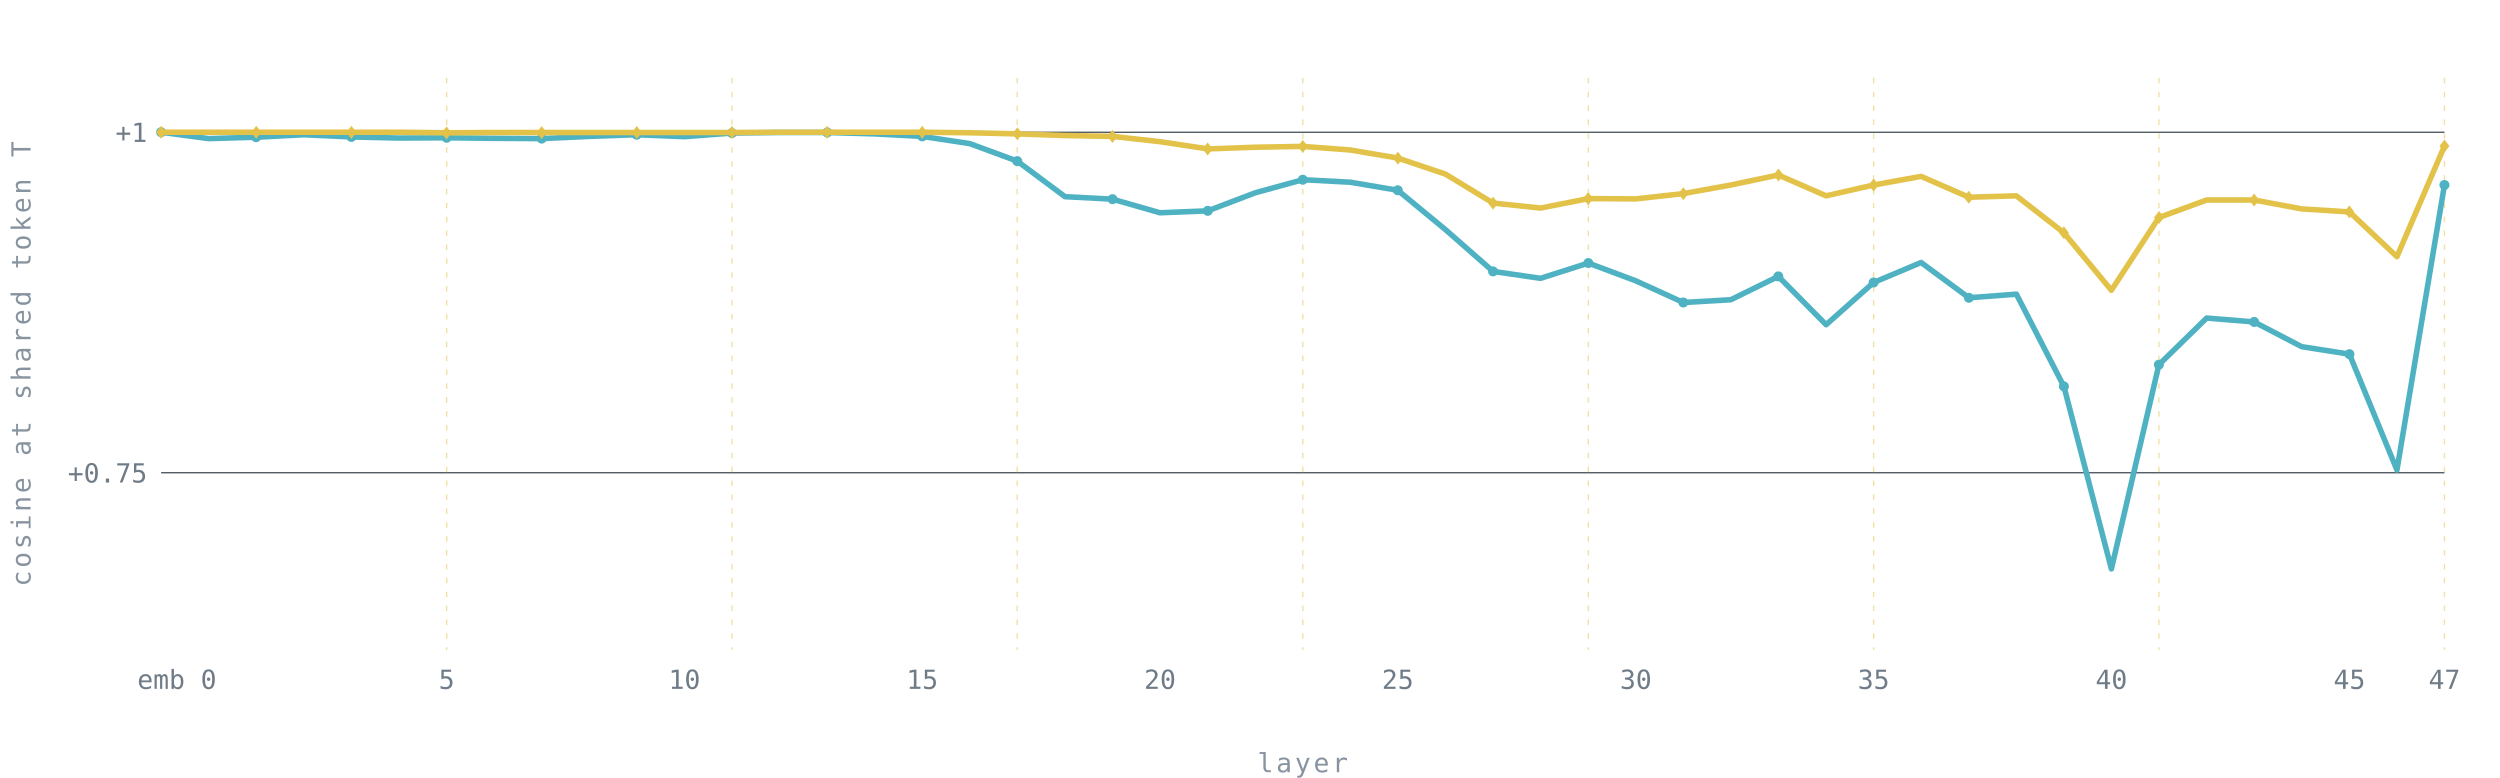
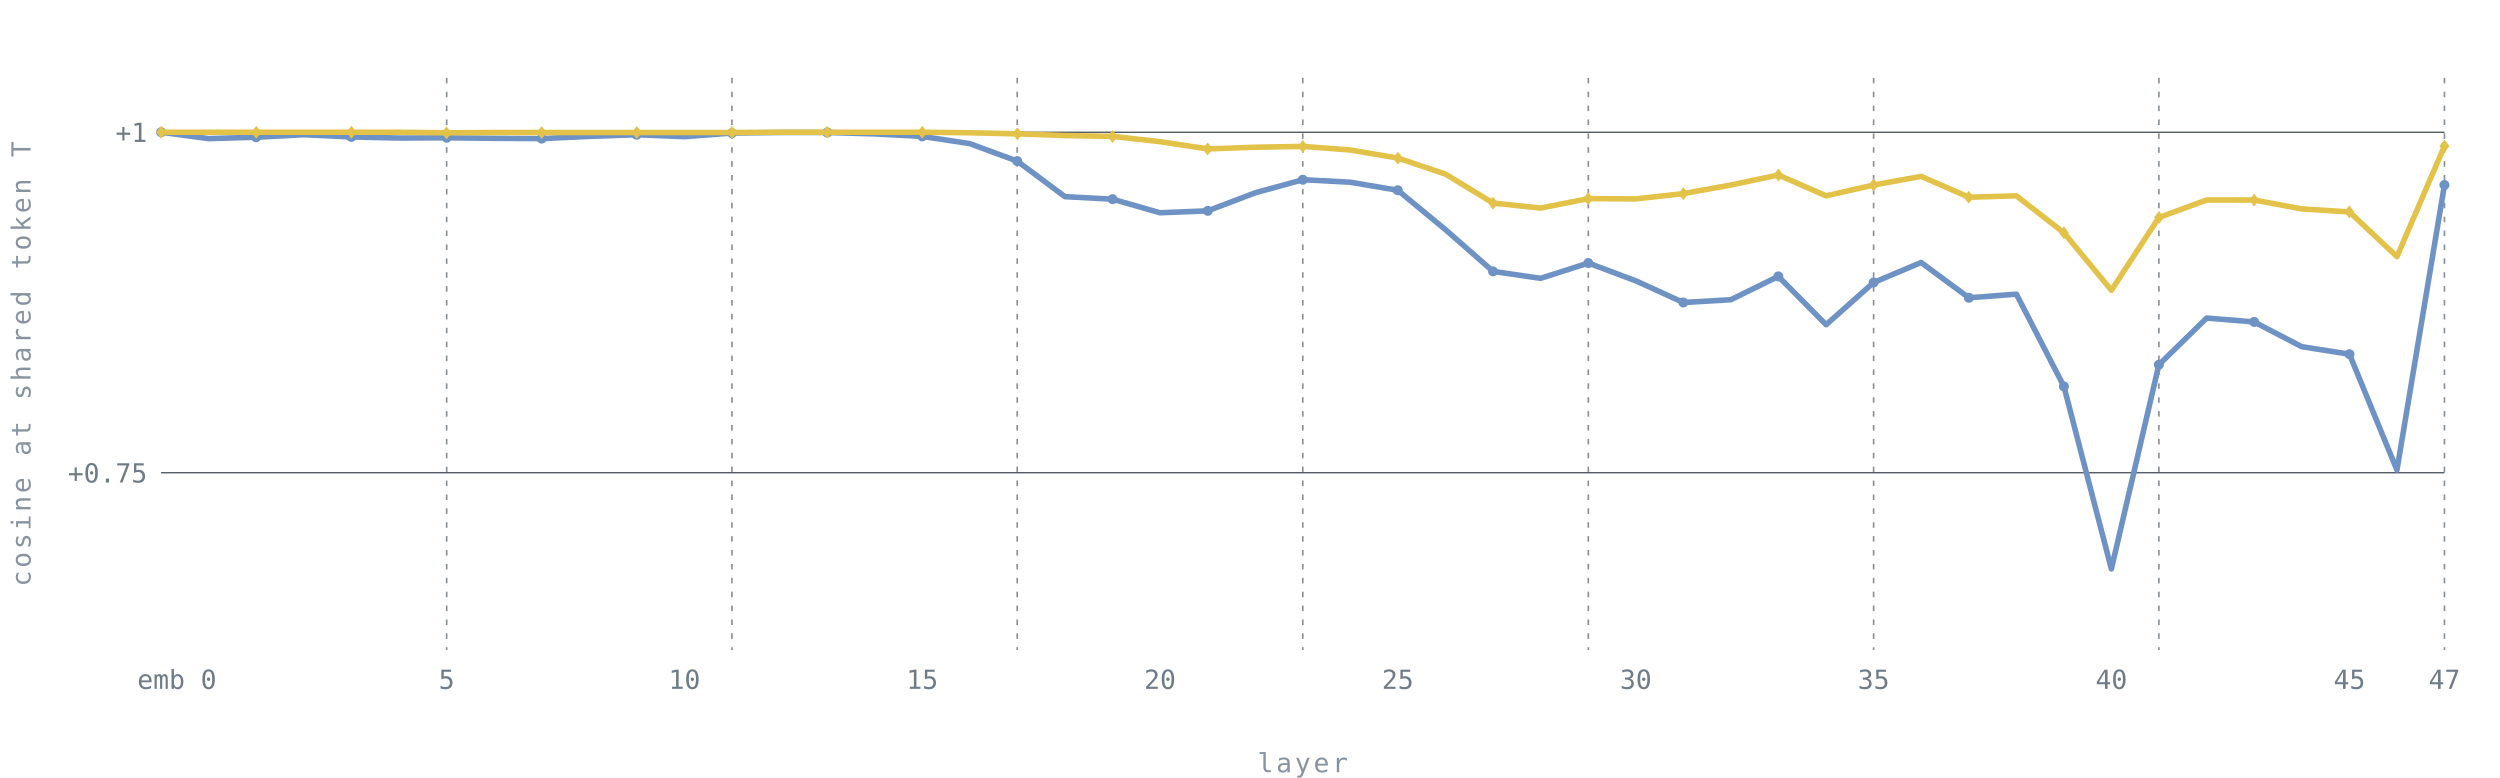
<svg xmlns="http://www.w3.org/2000/svg" id="figStaircase" viewBox="0 0 900 280">
  <line x1="58" x2="880" y1="170.2" y2="170.2" stroke="#27323D" stroke-width="0.4" />
  <text x="53" y="173.7" font-family="JetBrains Mono,monospace" font-size="9.5" fill="#6F7C88" text-anchor="end">+0.75</text>
  <line x1="58" x2="880" y1="47.6" y2="47.6" stroke="#27323D" stroke-width="0.4" />
  <text x="53" y="51.1" font-family="JetBrains Mono,monospace" font-size="9.5" fill="#6F7C88" text-anchor="end">+1</text>
  <text x="11" y="131" font-family="JetBrains Mono,monospace" font-size="9.5" letter-spacing="1" fill="#8893A0" text-anchor="middle" transform="rotate(-90 11 131)">cosine at shared token T</text>
-   <line x1="160.8" x2="160.8" y1="28" y2="234" stroke="#E3C24A" stroke-width="0.5" stroke-dasharray="2 3" opacity="0.5" />
-   <line x1="263.5" x2="263.5" y1="28" y2="234" stroke="#E3C24A" stroke-width="0.5" stroke-dasharray="2 3" opacity="0.5" />
-   <line x1="366.2" x2="366.2" y1="28" y2="234" stroke="#E3C24A" stroke-width="0.5" stroke-dasharray="2 3" opacity="0.5" />
-   <line x1="469.0" x2="469.0" y1="28" y2="234" stroke="#E3C24A" stroke-width="0.5" stroke-dasharray="2 3" opacity="0.5" />
-   <line x1="571.8" x2="571.8" y1="28" y2="234" stroke="#E3C24A" stroke-width="0.5" stroke-dasharray="2 3" opacity="0.5" />
-   <line x1="674.5" x2="674.5" y1="28" y2="234" stroke="#E3C24A" stroke-width="0.5" stroke-dasharray="2 3" opacity="0.5" />
-   <line x1="777.2" x2="777.2" y1="28" y2="234" stroke="#E3C24A" stroke-width="0.5" stroke-dasharray="2 3" opacity="0.5" />
-   <line x1="880.0" x2="880.0" y1="28" y2="234" stroke="#E3C24A" stroke-width="0.5" stroke-dasharray="2 3" opacity="0.5" />
-   <path d="M58.0,47.6 L75.1,49.9 L92.2,49.4 L109.4,48.5 L126.5,49.3 L143.6,49.7 L160.8,49.6 L177.9,49.8 L195.0,49.9 L212.1,49.1 L229.2,48.5 L246.4,49.2 L263.5,47.9 L280.6,47.7 L297.8,47.7 L314.9,48.2 L332.0,49.1 L349.1,51.7 L366.2,58.0 L383.4,70.8 L400.5,71.7 L417.6,76.6 L434.8,75.9 L451.9,69.4 L469.0,64.7 L486.1,65.6 L503.2,68.5 L520.4,82.7 L537.5,97.7 L554.6,100.2 L571.8,94.7 L588.9,101.1 L606.0,108.9 L623.1,107.9 L640.2,99.5 L657.4,116.9 L674.5,101.7 L691.6,94.5 L708.8,107.2 L725.9,105.9 L743.0,139.1 L760.1,204.8 L777.2,131.3 L794.4,114.5 L811.5,115.9 L828.6,124.8 L845.8,127.5 L862.9,169.2 L880.0,66.6" fill="none" stroke="#4FB2C2" stroke-width="2.0" stroke-linejoin="round" />
-   <circle cx="58.0" cy="47.6" r="1.8" fill="#4FB2C2" />
-   <circle cx="92.2" cy="49.4" r="1.8" fill="#4FB2C2" />
-   <circle cx="126.5" cy="49.3" r="1.8" fill="#4FB2C2" />
-   <circle cx="160.8" cy="49.6" r="1.8" fill="#4FB2C2" />
-   <circle cx="195.0" cy="49.9" r="1.8" fill="#4FB2C2" />
-   <circle cx="229.2" cy="48.5" r="1.8" fill="#4FB2C2" />
-   <circle cx="263.5" cy="47.9" r="1.8" fill="#4FB2C2" />
-   <circle cx="297.8" cy="47.7" r="1.8" fill="#4FB2C2" />
-   <circle cx="332.0" cy="49.1" r="1.8" fill="#4FB2C2" />
-   <circle cx="366.2" cy="58.0" r="1.8" fill="#4FB2C2" />
-   <circle cx="400.5" cy="71.7" r="1.8" fill="#4FB2C2" />
-   <circle cx="434.8" cy="75.9" r="1.8" fill="#4FB2C2" />
-   <circle cx="469.0" cy="64.7" r="1.8" fill="#4FB2C2" />
-   <circle cx="503.2" cy="68.5" r="1.8" fill="#4FB2C2" />
-   <circle cx="537.5" cy="97.7" r="1.8" fill="#4FB2C2" />
-   <circle cx="571.8" cy="94.7" r="1.8" fill="#4FB2C2" />
-   <circle cx="606.0" cy="108.9" r="1.8" fill="#4FB2C2" />
-   <circle cx="640.2" cy="99.5" r="1.8" fill="#4FB2C2" />
-   <circle cx="674.5" cy="101.7" r="1.8" fill="#4FB2C2" />
-   <circle cx="708.8" cy="107.2" r="1.8" fill="#4FB2C2" />
-   <circle cx="743.0" cy="139.1" r="1.8" fill="#4FB2C2" />
-   <circle cx="777.2" cy="131.3" r="1.8" fill="#4FB2C2" />
-   <circle cx="811.5" cy="115.9" r="1.8" fill="#4FB2C2" />
-   <circle cx="845.8" cy="127.5" r="1.8" fill="#4FB2C2" />
-   <circle cx="880.0" cy="66.6" r="1.8" fill="#4FB2C2" />
+   <line x1="160.8" x2="160.8" y1="28" y2="234" stroke="#3A4650" stroke-width="0.6" stroke-dasharray="2 3" opacity="0.6" />
+   <line x1="263.5" x2="263.5" y1="28" y2="234" stroke="#3A4650" stroke-width="0.6" stroke-dasharray="2 3" opacity="0.6" />
+   <line x1="366.2" x2="366.2" y1="28" y2="234" stroke="#3A4650" stroke-width="0.6" stroke-dasharray="2 3" opacity="0.6" />
+   <line x1="469.0" x2="469.0" y1="28" y2="234" stroke="#3A4650" stroke-width="0.6" stroke-dasharray="2 3" opacity="0.6" />
+   <line x1="571.8" x2="571.8" y1="28" y2="234" stroke="#3A4650" stroke-width="0.6" stroke-dasharray="2 3" opacity="0.6" />
+   <line x1="674.5" x2="674.5" y1="28" y2="234" stroke="#3A4650" stroke-width="0.6" stroke-dasharray="2 3" opacity="0.6" />
+   <line x1="777.2" x2="777.2" y1="28" y2="234" stroke="#3A4650" stroke-width="0.6" stroke-dasharray="2 3" opacity="0.6" />
+   <line x1="880.0" x2="880.0" y1="28" y2="234" stroke="#3A4650" stroke-width="0.6" stroke-dasharray="2 3" opacity="0.6" />
+   <path d="M58.0,47.6 L75.1,49.9 L92.2,49.4 L109.4,48.5 L126.5,49.3 L143.6,49.7 L160.8,49.6 L177.9,49.8 L195.0,49.9 L212.1,49.1 L229.2,48.5 L246.4,49.2 L263.5,47.9 L280.6,47.7 L297.8,47.7 L314.9,48.2 L332.0,49.1 L349.1,51.7 L366.2,58.0 L383.4,70.8 L400.5,71.7 L417.6,76.6 L434.8,75.9 L451.9,69.4 L469.0,64.7 L486.1,65.6 L503.2,68.5 L520.4,82.7 L537.5,97.7 L554.6,100.2 L571.8,94.7 L588.9,101.1 L606.0,108.9 L623.1,107.9 L640.2,99.5 L657.4,116.9 L674.5,101.7 L691.6,94.5 L708.8,107.2 L725.9,105.9 L743.0,139.1 L760.1,204.8 L777.2,131.3 L794.4,114.5 L811.5,115.9 L828.6,124.8 L845.8,127.5 L862.9,169.2 L880.0,66.6" fill="none" stroke="#6E92C4" stroke-width="2.0" stroke-linejoin="round" />
+   <circle cx="58.0" cy="47.6" r="1.8" fill="#6E92C4" />
+   <circle cx="92.2" cy="49.4" r="1.8" fill="#6E92C4" />
+   <circle cx="126.5" cy="49.3" r="1.8" fill="#6E92C4" />
+   <circle cx="160.8" cy="49.6" r="1.8" fill="#6E92C4" />
+   <circle cx="195.0" cy="49.9" r="1.8" fill="#6E92C4" />
+   <circle cx="229.2" cy="48.5" r="1.8" fill="#6E92C4" />
+   <circle cx="263.5" cy="47.9" r="1.8" fill="#6E92C4" />
+   <circle cx="297.8" cy="47.7" r="1.8" fill="#6E92C4" />
+   <circle cx="332.0" cy="49.1" r="1.8" fill="#6E92C4" />
+   <circle cx="366.2" cy="58.0" r="1.8" fill="#6E92C4" />
+   <circle cx="400.5" cy="71.7" r="1.8" fill="#6E92C4" />
+   <circle cx="434.8" cy="75.9" r="1.8" fill="#6E92C4" />
+   <circle cx="469.0" cy="64.7" r="1.8" fill="#6E92C4" />
+   <circle cx="503.2" cy="68.5" r="1.8" fill="#6E92C4" />
+   <circle cx="537.5" cy="97.7" r="1.8" fill="#6E92C4" />
+   <circle cx="571.8" cy="94.7" r="1.8" fill="#6E92C4" />
+   <circle cx="606.0" cy="108.9" r="1.8" fill="#6E92C4" />
+   <circle cx="640.2" cy="99.5" r="1.8" fill="#6E92C4" />
+   <circle cx="674.5" cy="101.7" r="1.8" fill="#6E92C4" />
+   <circle cx="708.8" cy="107.2" r="1.8" fill="#6E92C4" />
+   <circle cx="743.0" cy="139.1" r="1.8" fill="#6E92C4" />
+   <circle cx="777.2" cy="131.3" r="1.8" fill="#6E92C4" />
+   <circle cx="811.5" cy="115.9" r="1.8" fill="#6E92C4" />
+   <circle cx="845.8" cy="127.5" r="1.8" fill="#6E92C4" />
+   <circle cx="880.0" cy="66.6" r="1.8" fill="#6E92C4" />
  <path d="M58.0,47.6 L75.1,47.6 L92.2,47.6 L109.4,47.6 L126.5,47.6 L143.6,47.6 L160.8,47.8 L177.9,47.7 L195.0,47.7 L212.1,47.7 L229.2,47.7 L246.4,47.7 L263.5,47.7 L280.6,47.6 L297.8,47.6 L314.9,47.6 L332.0,47.6 L349.1,47.8 L366.2,48.2 L383.4,48.8 L400.5,49.1 L417.6,51.0 L434.8,53.6 L451.9,53.0 L469.0,52.7 L486.1,54.0 L503.2,56.9 L520.4,62.7 L537.5,73.1 L554.6,74.9 L571.8,71.5 L588.9,71.6 L606.0,69.7 L623.1,66.6 L640.2,63.0 L657.4,70.5 L674.5,66.6 L691.6,63.5 L708.8,71.0 L725.9,70.5 L743.0,83.8 L760.1,104.5 L777.2,78.3 L794.4,72.0 L811.5,72.0 L828.6,75.2 L845.8,76.3 L862.9,92.4 L880.0,52.6" fill="none" stroke="#E3C24A" stroke-width="2.0" stroke-linejoin="round" />
  <polygon points="58.0,45.279 59.8,47.619 58.0,49.959 56.2,47.619" fill="#E3C24A" />
  <polygon points="92.25,45.285 94.05,47.625 92.25,49.965 90.45,47.625" fill="#E3C24A" />
  <polygon points="126.5,45.296 128.3,47.636 126.5,49.976 124.7,47.636" fill="#E3C24A" />
  <polygon points="160.75,45.502 162.55,47.842 160.75,50.182 158.95,47.842" fill="#E3C24A" />
  <polygon points="195.0,45.379 196.8,47.719 195.0,50.059 193.2,47.719" fill="#E3C24A" />
  <polygon points="229.25,45.356 231.05,47.696 229.25,50.036 227.45,47.696" fill="#E3C24A" />
  <polygon points="263.5,45.313 265.3,47.653 263.5,49.993 261.7,47.653" fill="#E3C24A" />
  <polygon points="297.75,45.283 299.55,47.623 297.75,49.963 295.95,47.623" fill="#E3C24A" />
  <polygon points="332.0,45.287 333.8,47.627 332.0,49.967 330.2,47.627" fill="#E3C24A" />
  <polygon points="366.25,45.823 368.05,48.163 366.25,50.503 364.45,48.163" fill="#E3C24A" />
  <polygon points="400.5,46.772 402.3,49.112 400.5,51.452 398.7,49.112" fill="#E3C24A" />
  <polygon points="434.75,51.288 436.55,53.628 434.75,55.968 432.95,53.628" fill="#E3C24A" />
  <polygon points="469.0,50.367 470.8,52.707 469.0,55.047 467.2,52.707" fill="#E3C24A" />
  <polygon points="503.25,54.601 505.05,56.941 503.25,59.281 501.45,56.941" fill="#E3C24A" />
  <polygon points="537.5,70.808 539.3,73.148 537.5,75.488 535.7,73.148" fill="#E3C24A" />
  <polygon points="571.75,69.169 573.55,71.509 571.75,73.849 569.95,71.509" fill="#E3C24A" />
  <polygon points="606.0,67.385 607.8,69.725 606.0,72.065 604.2,69.725" fill="#E3C24A" />
  <polygon points="640.25,60.665 642.05,63.005 640.25,65.345 638.45,63.005" fill="#E3C24A" />
  <polygon points="674.5,64.262 676.3,66.602 674.5,68.942 672.7,66.602" fill="#E3C24A" />
  <polygon points="708.75,68.675 710.55,71.015 708.75,73.355 706.95,71.015" fill="#E3C24A" />
  <polygon points="743.0,81.455 744.8,83.795 743.0,86.135 741.2,83.795" fill="#E3C24A" />
  <polygon points="777.25,75.949 779.05,78.289 777.25,80.629 775.45,78.289" fill="#E3C24A" />
  <polygon points="811.5,69.686 813.3,72.026 811.5,74.366 809.7,72.026" fill="#E3C24A" />
  <polygon points="845.75,73.935 847.55,76.275 845.75,78.615 843.95,76.275" fill="#E3C24A" />
  <polygon points="880.0,50.243 881.8,52.583 880.0,54.923 878.2,52.583" fill="#E3C24A" />
  <text x="58.0" y="248" font-family="JetBrains Mono,monospace" font-size="9.5" fill="#6F7C88" text-anchor="middle">emb</text>
  <text x="75.1" y="248" font-family="JetBrains Mono,monospace" font-size="9.5" fill="#6F7C88" text-anchor="middle">0</text>
  <text x="160.8" y="248" font-family="JetBrains Mono,monospace" font-size="9.5" fill="#6F7C88" text-anchor="middle">5</text>
  <text x="246.4" y="248" font-family="JetBrains Mono,monospace" font-size="9.5" fill="#6F7C88" text-anchor="middle">10</text>
  <text x="332.0" y="248" font-family="JetBrains Mono,monospace" font-size="9.5" fill="#6F7C88" text-anchor="middle">15</text>
  <text x="417.6" y="248" font-family="JetBrains Mono,monospace" font-size="9.5" fill="#6F7C88" text-anchor="middle">20</text>
  <text x="503.2" y="248" font-family="JetBrains Mono,monospace" font-size="9.5" fill="#6F7C88" text-anchor="middle">25</text>
  <text x="588.9" y="248" font-family="JetBrains Mono,monospace" font-size="9.5" fill="#6F7C88" text-anchor="middle">30</text>
  <text x="674.5" y="248" font-family="JetBrains Mono,monospace" font-size="9.5" fill="#6F7C88" text-anchor="middle">35</text>
  <text x="760.1" y="248" font-family="JetBrains Mono,monospace" font-size="9.5" fill="#6F7C88" text-anchor="middle">40</text>
  <text x="845.8" y="248" font-family="JetBrains Mono,monospace" font-size="9.5" fill="#6F7C88" text-anchor="middle">45</text>
  <text x="880.0" y="248" font-family="JetBrains Mono,monospace" font-size="9.5" fill="#6F7C88" text-anchor="middle">47</text>
  <text x="469" y="278" font-family="JetBrains Mono,monospace" font-size="9.5" letter-spacing="1" fill="#8893A0" text-anchor="middle">layer</text>
</svg>
